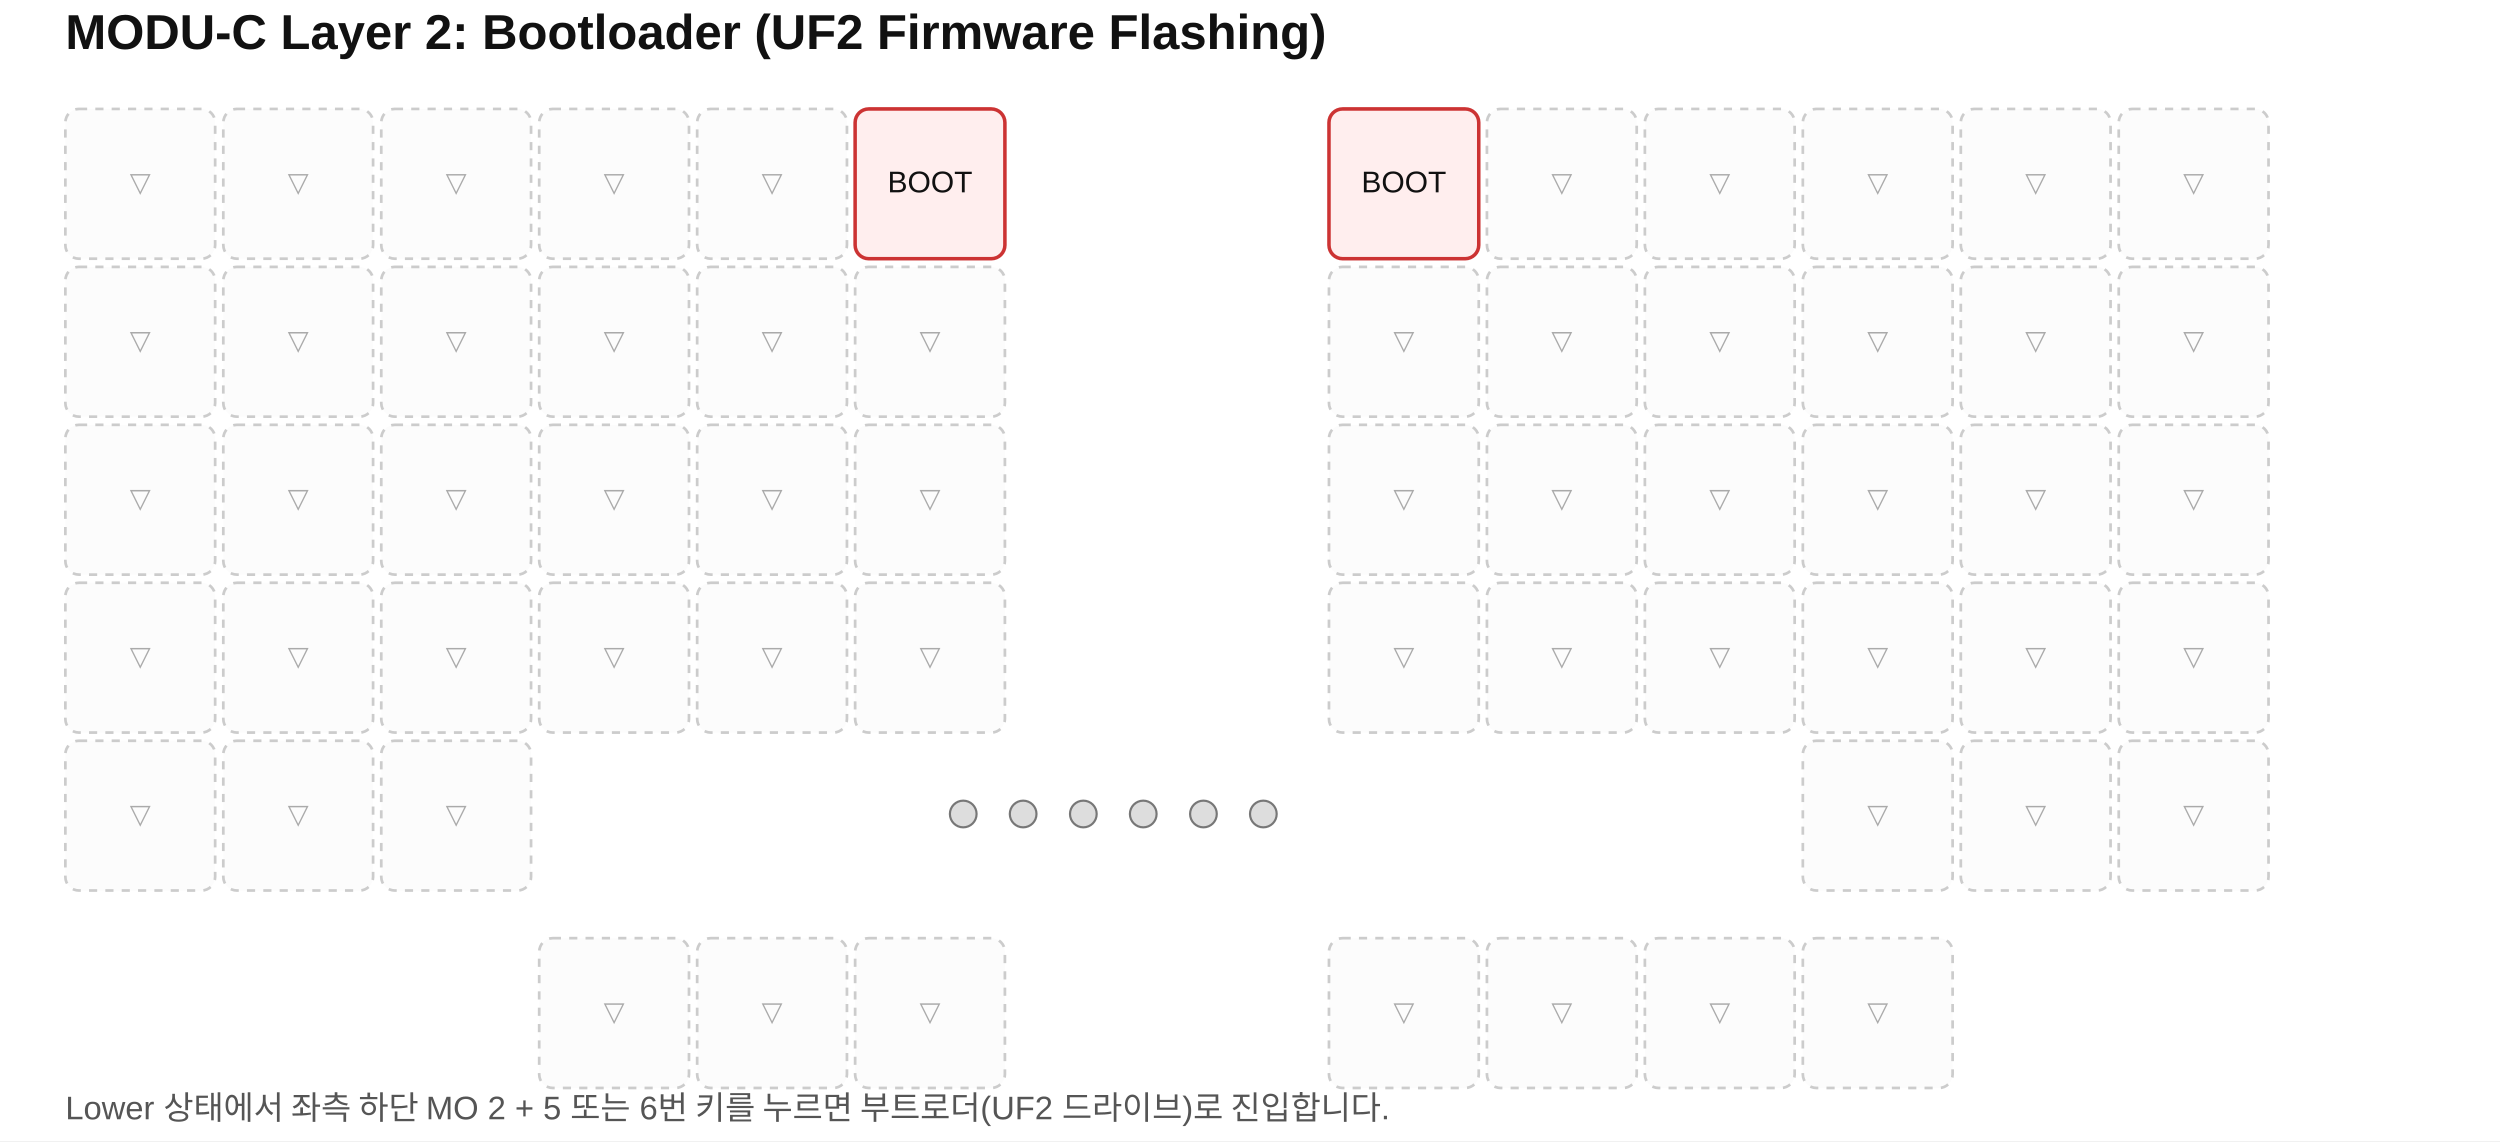
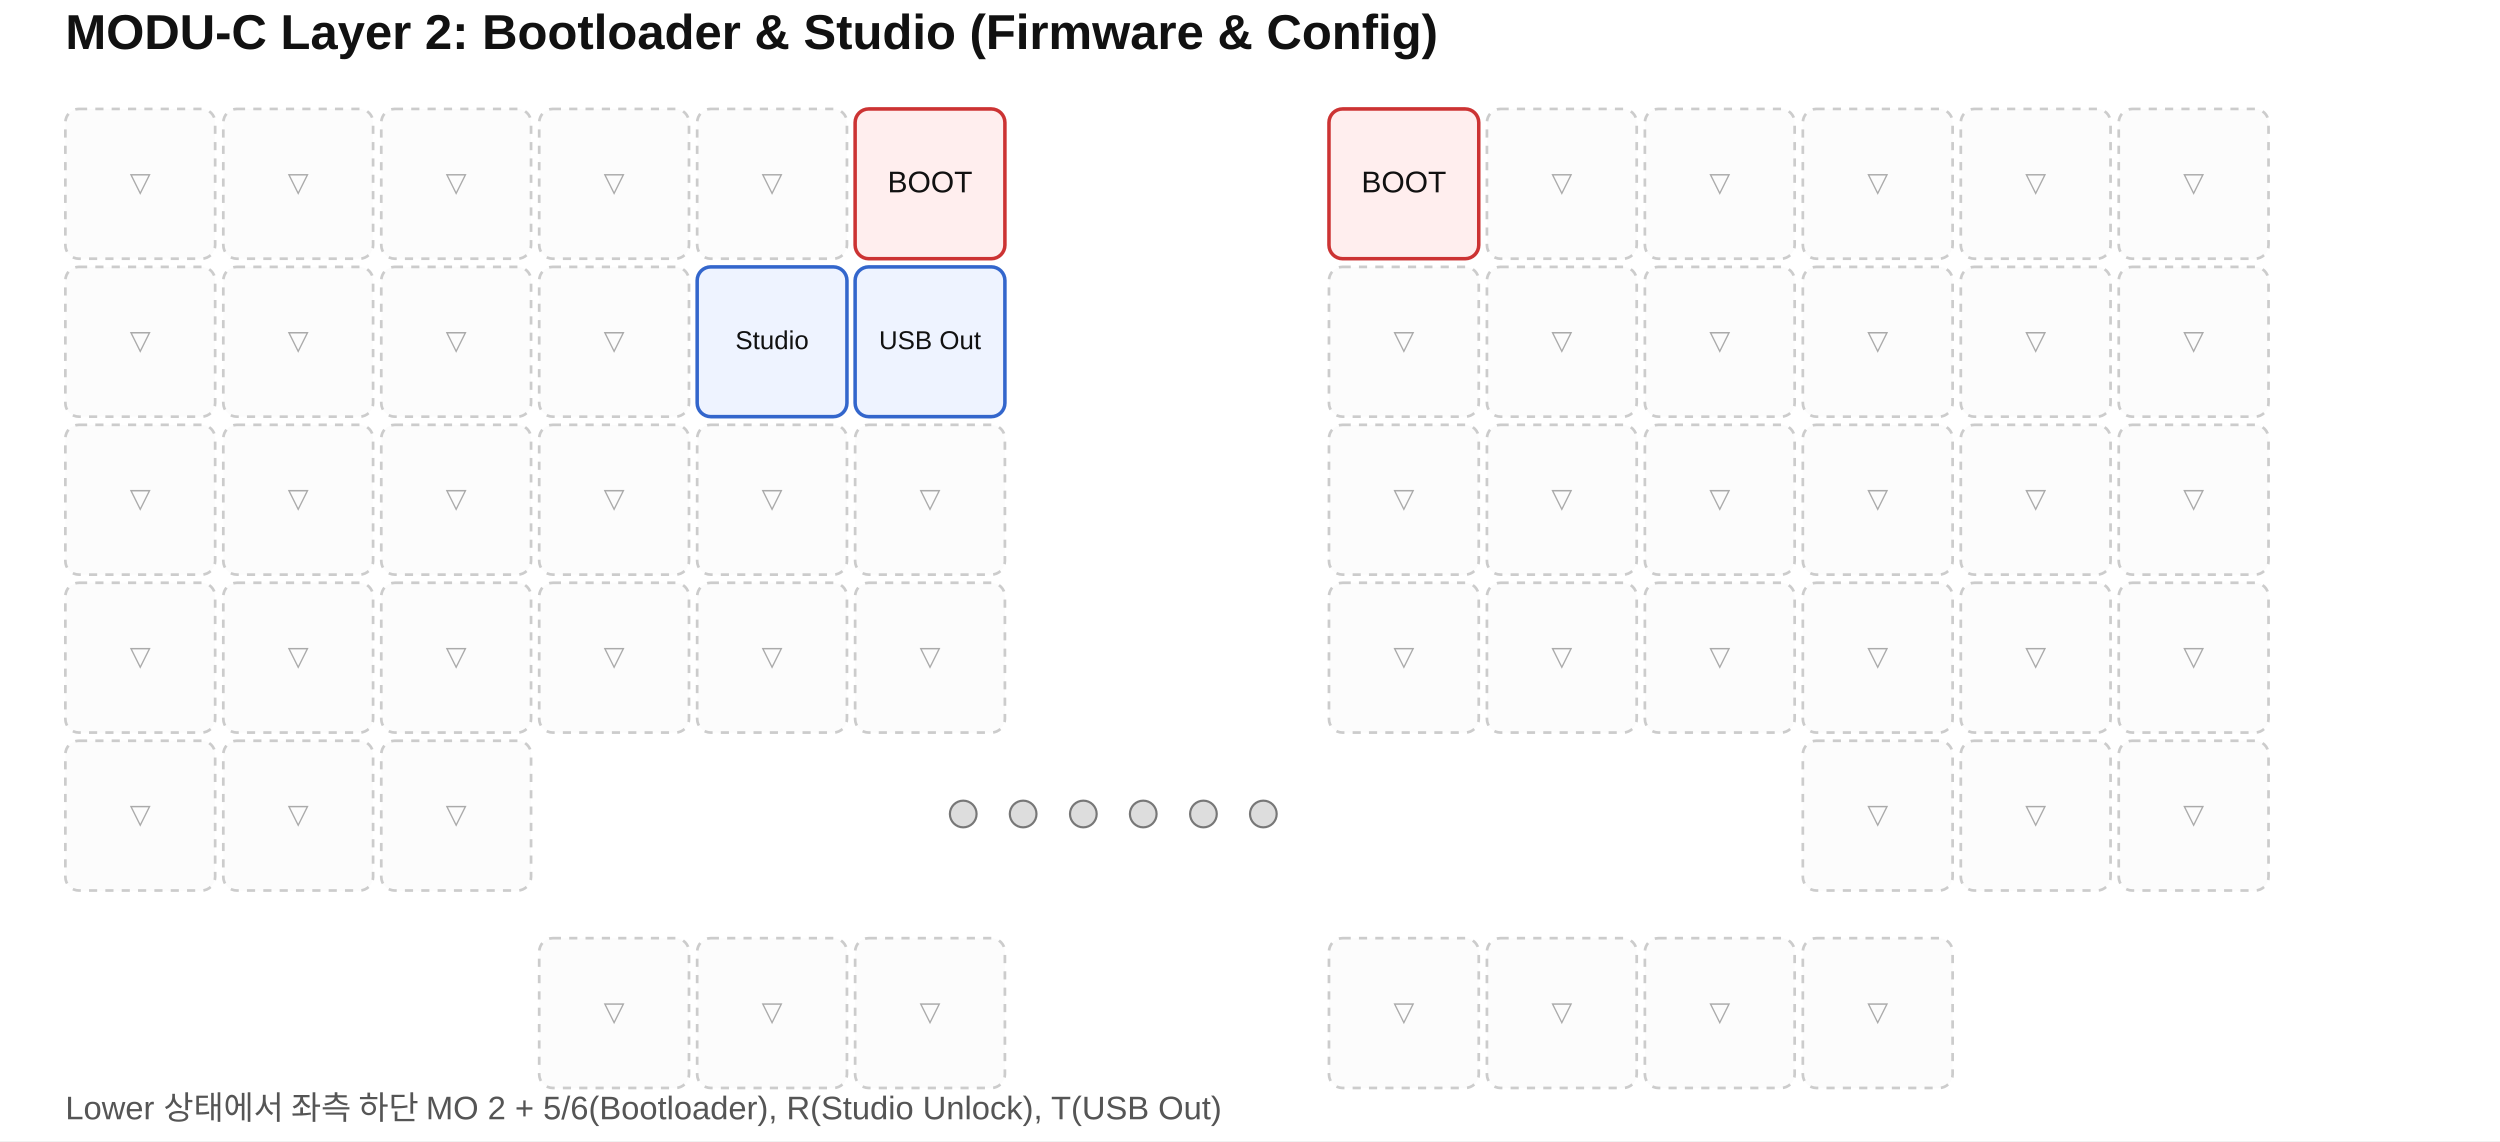
<svg xmlns="http://www.w3.org/2000/svg" width="918" height="419" viewBox="0 0 918 419">
  <rect width="100%" height="100%" fill="white" />
  <style>
text{font-family:Arial,sans-serif;fill:#111}
.key{fill:#f7f7f7;stroke:#222;stroke-width:1.2}
.trans{fill:#fcfcfc;stroke:#ccc;stroke-width:1;stroke-dasharray:3 3}
.mo{fill:#eef3ff;stroke:#3366cc;stroke-width:1.3}
.boot{fill:#ffeeee;stroke:#cc3333;stroke-width:1.3}
.none{fill:#ddd;stroke:#777;stroke-width:0.8}
.title{font-weight:700;font-size:18px}
.note{font-size:12px;fill:#555}
.label{font-size:11px;text-anchor:middle;dominant-baseline:middle}
.label-sm{font-size:9.5px;text-anchor:middle;dominant-baseline:middle}
.label-trans{font-size:10px;text-anchor:middle;dominant-baseline:middle;fill:#aaa}
</style>
-   <text x="24" y="18" class="title">MODU-C Layer 2: Bootloader (UF2 Firmware Flashing)</text>
+   <text x="24" y="18" class="title">MODU-C Layer 2: Bootloader &amp; Studio (Firmware &amp; Config)</text>
  <rect class="trans" x="24.0" y="40.0" width="55.0" height="55.0" rx="5" />
  <text class="label-trans" x="51.5" y="67.5">▽</text>
  <rect class="trans" x="82.0" y="40.0" width="55.0" height="55.0" rx="5" />
  <text class="label-trans" x="109.5" y="67.5">▽</text>
  <rect class="trans" x="140.0" y="40.0" width="55.0" height="55.0" rx="5" />
  <text class="label-trans" x="167.5" y="67.5">▽</text>
  <rect class="trans" x="198.0" y="40.0" width="55.0" height="55.0" rx="5" />
  <text class="label-trans" x="225.5" y="67.5">▽</text>
  <rect class="trans" x="256.0" y="40.0" width="55.0" height="55.0" rx="5" />
  <text class="label-trans" x="283.5" y="67.5">▽</text>
  <rect class="boot" x="314.0" y="40.0" width="55.0" height="55.0" rx="5" />
  <text class="label" x="341.5" y="67.5">BOOT</text>
  <rect class="boot" x="488.0" y="40.0" width="55.0" height="55.0" rx="5" />
  <text class="label" x="515.5" y="67.5">BOOT</text>
  <rect class="trans" x="546.0" y="40.0" width="55.0" height="55.0" rx="5" />
  <text class="label-trans" x="573.5" y="67.5">▽</text>
  <rect class="trans" x="604.0" y="40.0" width="55.0" height="55.0" rx="5" />
  <text class="label-trans" x="631.5" y="67.5">▽</text>
  <rect class="trans" x="662.0" y="40.0" width="55.0" height="55.0" rx="5" />
  <text class="label-trans" x="689.5" y="67.5">▽</text>
  <rect class="trans" x="720.0" y="40.0" width="55.0" height="55.0" rx="5" />
  <text class="label-trans" x="747.5" y="67.5">▽</text>
  <rect class="trans" x="778.0" y="40.0" width="55.0" height="55.0" rx="5" />
  <text class="label-trans" x="805.5" y="67.5">▽</text>
  <rect class="trans" x="24.0" y="98.0" width="55.0" height="55.0" rx="5" />
  <text class="label-trans" x="51.5" y="125.5">▽</text>
  <rect class="trans" x="82.0" y="98.0" width="55.0" height="55.0" rx="5" />
  <text class="label-trans" x="109.5" y="125.5">▽</text>
  <rect class="trans" x="140.0" y="98.0" width="55.0" height="55.0" rx="5" />
  <text class="label-trans" x="167.5" y="125.5">▽</text>
  <rect class="trans" x="198.0" y="98.0" width="55.0" height="55.0" rx="5" />
  <text class="label-trans" x="225.5" y="125.5">▽</text>
-   <rect class="trans" x="256.0" y="98.0" width="55.0" height="55.0" rx="5" />
-   <text class="label-trans" x="283.5" y="125.5">▽</text>
-   <rect class="trans" x="314.0" y="98.0" width="55.0" height="55.0" rx="5" />
-   <text class="label-trans" x="341.5" y="125.5">▽</text>
+   <rect class="mo" x="256.0" y="98.0" width="55.0" height="55.0" rx="5" />
+   <text class="label-sm" x="283.5" y="125.5">Studio</text>
+   <rect class="mo" x="314.0" y="98.0" width="55.0" height="55.0" rx="5" />
+   <text class="label-sm" x="341.5" y="125.5">USB Out</text>
  <rect class="trans" x="488.0" y="98.0" width="55.0" height="55.0" rx="5" />
  <text class="label-trans" x="515.5" y="125.5">▽</text>
  <rect class="trans" x="546.0" y="98.0" width="55.0" height="55.0" rx="5" />
  <text class="label-trans" x="573.5" y="125.5">▽</text>
  <rect class="trans" x="604.0" y="98.0" width="55.0" height="55.0" rx="5" />
  <text class="label-trans" x="631.5" y="125.5">▽</text>
  <rect class="trans" x="662.0" y="98.0" width="55.0" height="55.0" rx="5" />
  <text class="label-trans" x="689.5" y="125.5">▽</text>
  <rect class="trans" x="720.0" y="98.0" width="55.0" height="55.0" rx="5" />
  <text class="label-trans" x="747.5" y="125.5">▽</text>
  <rect class="trans" x="778.0" y="98.0" width="55.0" height="55.0" rx="5" />
  <text class="label-trans" x="805.5" y="125.5">▽</text>
  <rect class="trans" x="24.0" y="156.0" width="55.0" height="55.0" rx="5" />
  <text class="label-trans" x="51.5" y="183.5">▽</text>
  <rect class="trans" x="82.0" y="156.0" width="55.0" height="55.0" rx="5" />
  <text class="label-trans" x="109.5" y="183.5">▽</text>
  <rect class="trans" x="140.0" y="156.0" width="55.0" height="55.0" rx="5" />
  <text class="label-trans" x="167.5" y="183.5">▽</text>
  <rect class="trans" x="198.0" y="156.0" width="55.0" height="55.0" rx="5" />
  <text class="label-trans" x="225.5" y="183.5">▽</text>
  <rect class="trans" x="256.0" y="156.0" width="55.0" height="55.0" rx="5" />
  <text class="label-trans" x="283.5" y="183.5">▽</text>
  <rect class="trans" x="314.0" y="156.0" width="55.0" height="55.0" rx="5" />
  <text class="label-trans" x="341.5" y="183.5">▽</text>
  <rect class="trans" x="488.0" y="156.0" width="55.0" height="55.0" rx="5" />
  <text class="label-trans" x="515.5" y="183.5">▽</text>
  <rect class="trans" x="546.0" y="156.0" width="55.0" height="55.0" rx="5" />
  <text class="label-trans" x="573.5" y="183.5">▽</text>
  <rect class="trans" x="604.0" y="156.0" width="55.0" height="55.0" rx="5" />
  <text class="label-trans" x="631.5" y="183.5">▽</text>
  <rect class="trans" x="662.0" y="156.0" width="55.0" height="55.0" rx="5" />
  <text class="label-trans" x="689.5" y="183.5">▽</text>
  <rect class="trans" x="720.0" y="156.0" width="55.0" height="55.0" rx="5" />
  <text class="label-trans" x="747.5" y="183.5">▽</text>
  <rect class="trans" x="778.0" y="156.0" width="55.0" height="55.0" rx="5" />
  <text class="label-trans" x="805.5" y="183.5">▽</text>
  <rect class="trans" x="24.0" y="214.0" width="55.0" height="55.0" rx="5" />
  <text class="label-trans" x="51.5" y="241.5">▽</text>
  <rect class="trans" x="82.0" y="214.0" width="55.0" height="55.0" rx="5" />
  <text class="label-trans" x="109.5" y="241.5">▽</text>
  <rect class="trans" x="140.0" y="214.0" width="55.0" height="55.0" rx="5" />
  <text class="label-trans" x="167.5" y="241.5">▽</text>
  <rect class="trans" x="198.0" y="214.0" width="55.0" height="55.0" rx="5" />
  <text class="label-trans" x="225.5" y="241.5">▽</text>
  <rect class="trans" x="256.0" y="214.0" width="55.0" height="55.0" rx="5" />
  <text class="label-trans" x="283.5" y="241.5">▽</text>
  <rect class="trans" x="314.0" y="214.0" width="55.0" height="55.0" rx="5" />
  <text class="label-trans" x="341.5" y="241.5">▽</text>
  <rect class="trans" x="488.0" y="214.0" width="55.0" height="55.0" rx="5" />
  <text class="label-trans" x="515.5" y="241.5">▽</text>
  <rect class="trans" x="546.0" y="214.0" width="55.0" height="55.0" rx="5" />
  <text class="label-trans" x="573.5" y="241.5">▽</text>
  <rect class="trans" x="604.0" y="214.0" width="55.0" height="55.0" rx="5" />
  <text class="label-trans" x="631.5" y="241.5">▽</text>
  <rect class="trans" x="662.0" y="214.0" width="55.0" height="55.0" rx="5" />
  <text class="label-trans" x="689.5" y="241.5">▽</text>
  <rect class="trans" x="720.0" y="214.0" width="55.0" height="55.0" rx="5" />
  <text class="label-trans" x="747.5" y="241.5">▽</text>
  <rect class="trans" x="778.0" y="214.0" width="55.0" height="55.0" rx="5" />
  <text class="label-trans" x="805.5" y="241.5">▽</text>
  <rect class="trans" x="24.0" y="272.0" width="55.0" height="55.0" rx="5" />
  <text class="label-trans" x="51.5" y="299.5">▽</text>
  <rect class="trans" x="82.0" y="272.0" width="55.0" height="55.0" rx="5" />
  <text class="label-trans" x="109.5" y="299.5">▽</text>
  <rect class="trans" x="140.0" y="272.0" width="55.0" height="55.0" rx="5" />
  <text class="label-trans" x="167.5" y="299.5">▽</text>
  <rect class="none" x="348.8" y="294.0" width="9.8" height="9.8" rx="5" />
  <rect class="none" x="370.8" y="294.0" width="9.8" height="9.8" rx="5" />
  <rect class="none" x="392.9" y="294.0" width="9.8" height="9.8" rx="5" />
  <rect class="none" x="414.9" y="294.0" width="9.8" height="9.8" rx="5" />
  <rect class="none" x="437.0" y="294.0" width="9.8" height="9.8" rx="5" />
  <rect class="none" x="459.0" y="294.0" width="9.8" height="9.8" rx="5" />
  <rect class="trans" x="662.0" y="272.0" width="55.0" height="55.0" rx="5" />
  <text class="label-trans" x="689.5" y="299.5">▽</text>
  <rect class="trans" x="720.0" y="272.0" width="55.0" height="55.0" rx="5" />
  <text class="label-trans" x="747.5" y="299.5">▽</text>
  <rect class="trans" x="778.0" y="272.0" width="55.0" height="55.0" rx="5" />
  <text class="label-trans" x="805.5" y="299.5">▽</text>
  <rect class="trans" x="198.0" y="344.5" width="55.0" height="55.0" rx="5" />
  <text class="label-trans" x="225.5" y="372.0">▽</text>
  <rect class="trans" x="256.0" y="344.5" width="55.0" height="55.0" rx="5" />
  <text class="label-trans" x="283.5" y="372.0">▽</text>
  <rect class="trans" x="314.0" y="344.5" width="55.0" height="55.0" rx="5" />
  <text class="label-trans" x="341.5" y="372.0">▽</text>
  <rect class="trans" x="488.0" y="344.5" width="55.0" height="55.0" rx="5" />
  <text class="label-trans" x="515.5" y="372.0">▽</text>
  <rect class="trans" x="546.0" y="344.5" width="55.0" height="55.0" rx="5" />
  <text class="label-trans" x="573.5" y="372.0">▽</text>
  <rect class="trans" x="604.0" y="344.5" width="55.0" height="55.0" rx="5" />
  <text class="label-trans" x="631.5" y="372.0">▽</text>
  <rect class="trans" x="662.0" y="344.5" width="55.0" height="55.0" rx="5" />
  <text class="label-trans" x="689.5" y="372.0">▽</text>
-   <text x="24" y="411" class="note">Lower 상태에서 좌측 하단 MO 2 + 5 또는 6번 키를 누르면 부트로더(UF2 드라이브)로 진입합니다.</text>
+   <text x="24" y="411" class="note">Lower 상태에서 좌측 하단 MO 2 + 5/6(Bootloader), R(Studio Unlock), T(USB Out)</text>
</svg>
